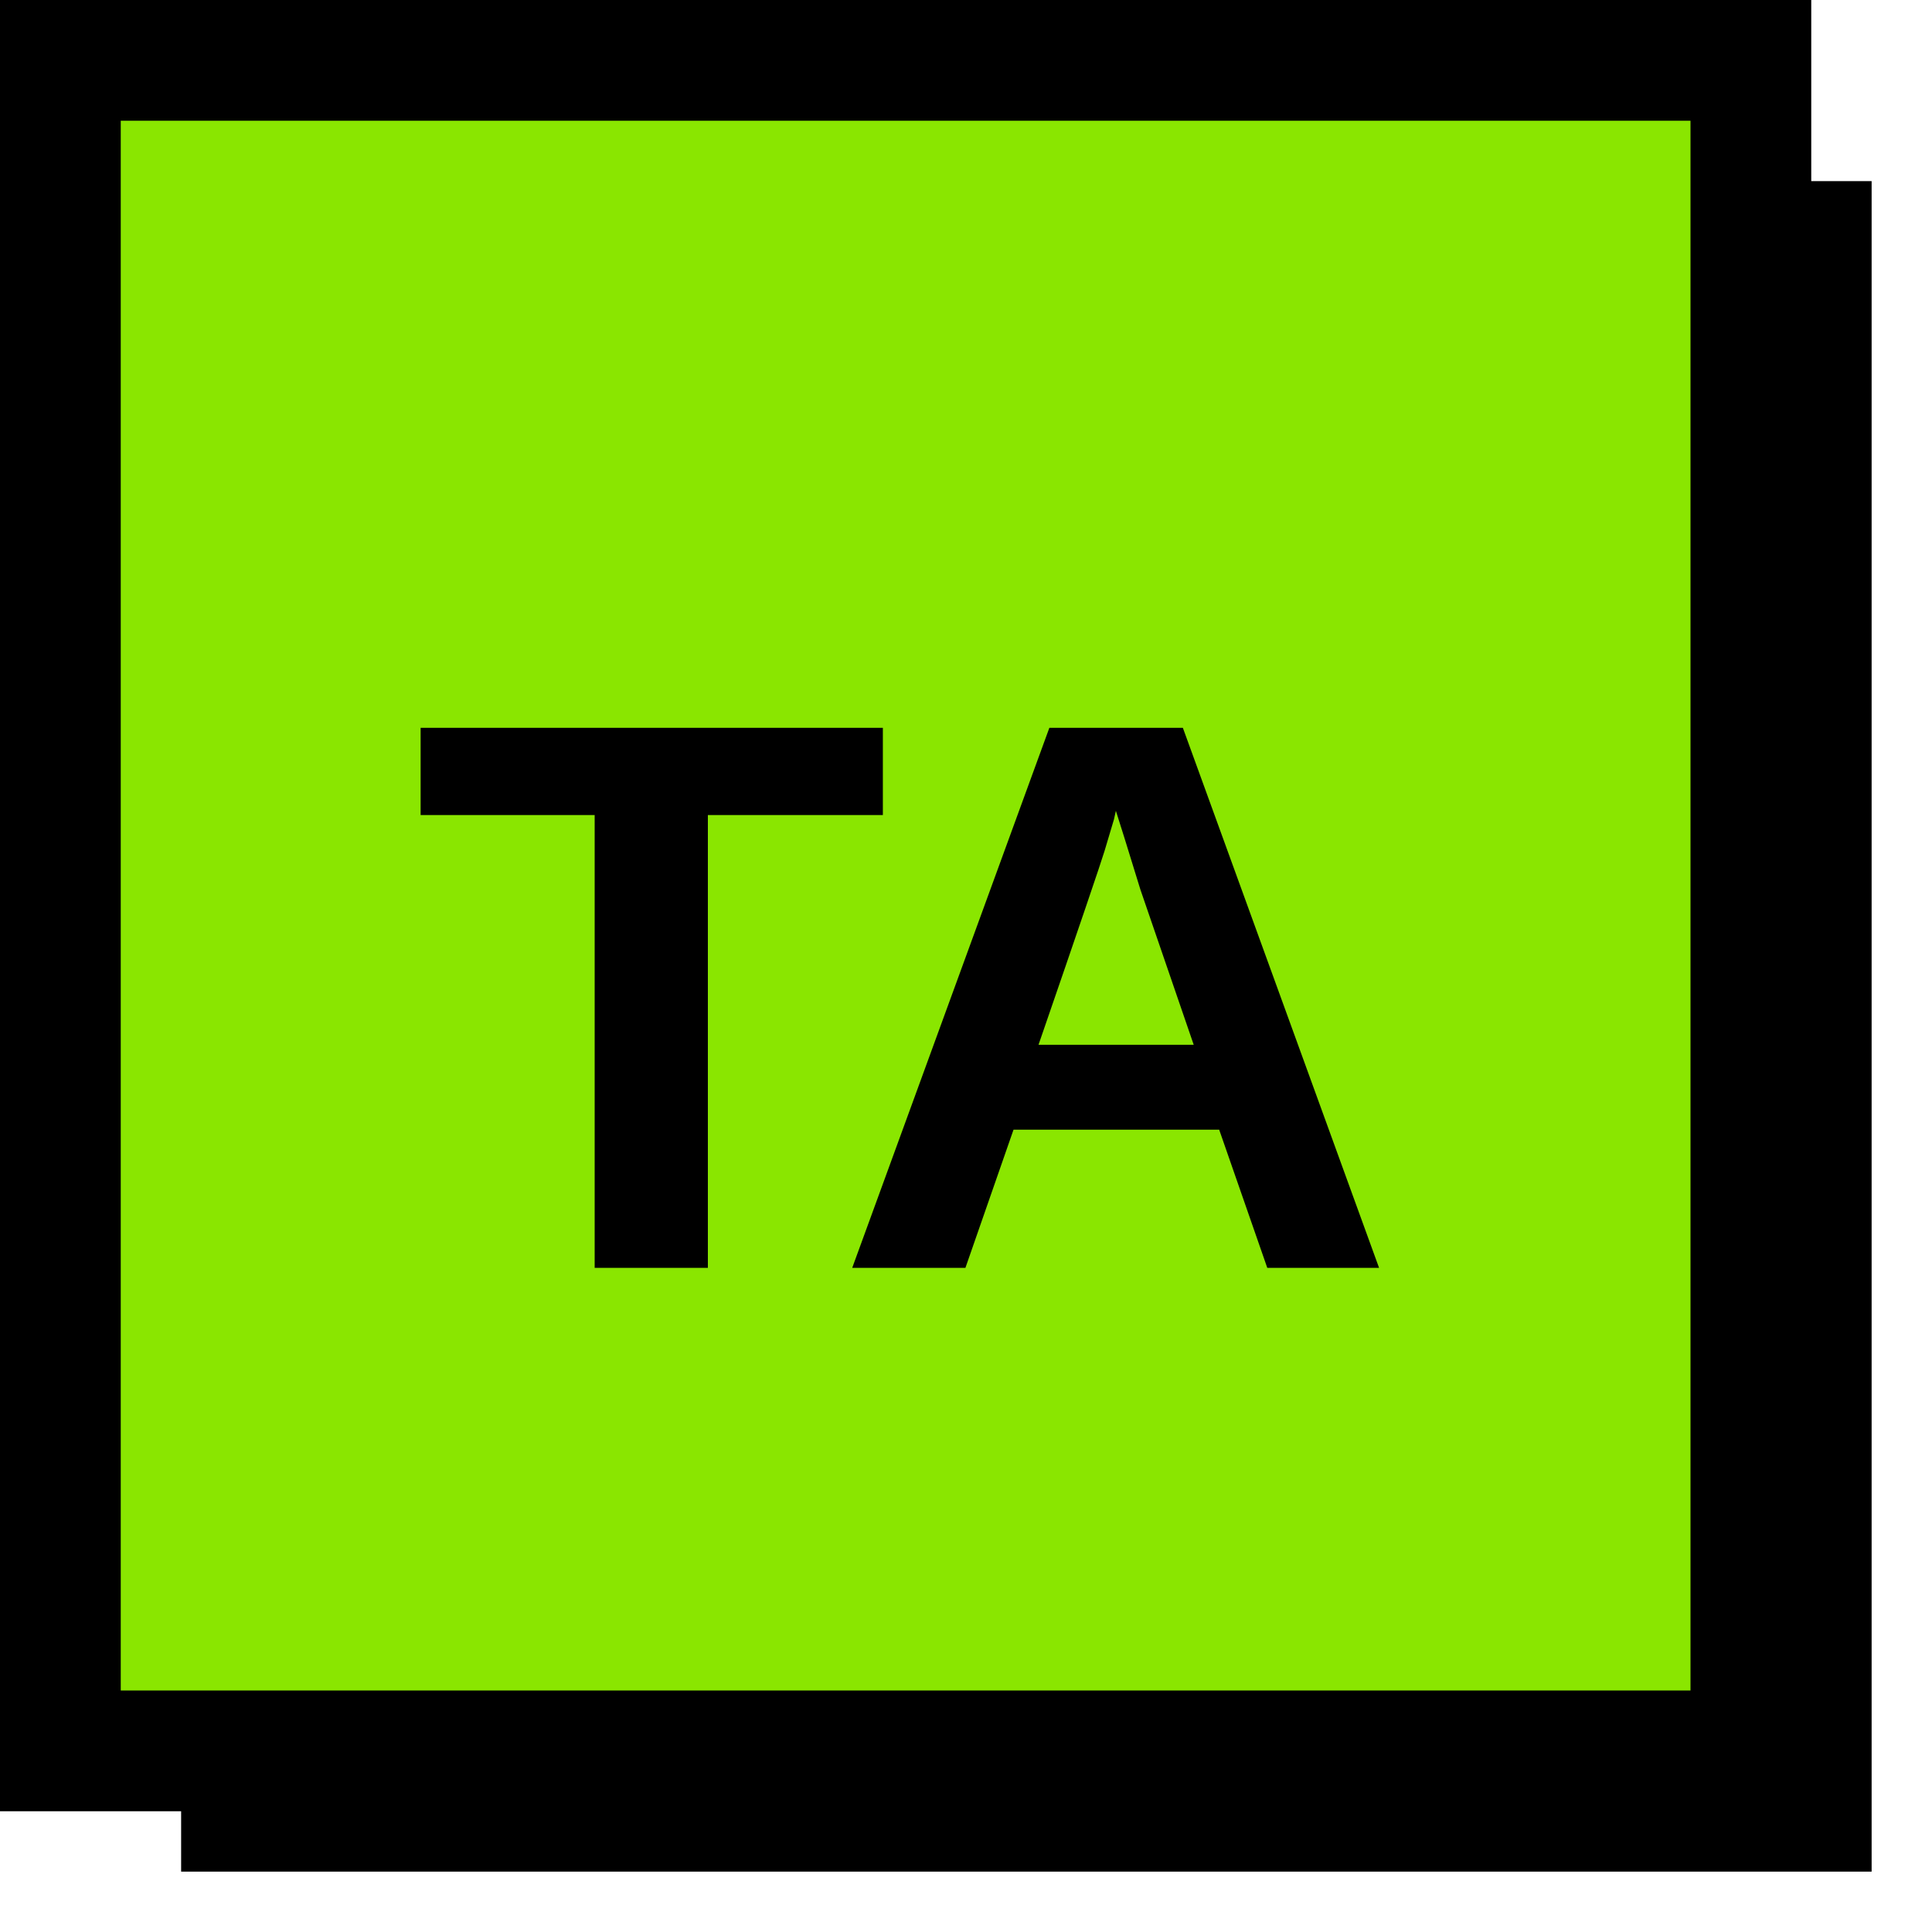
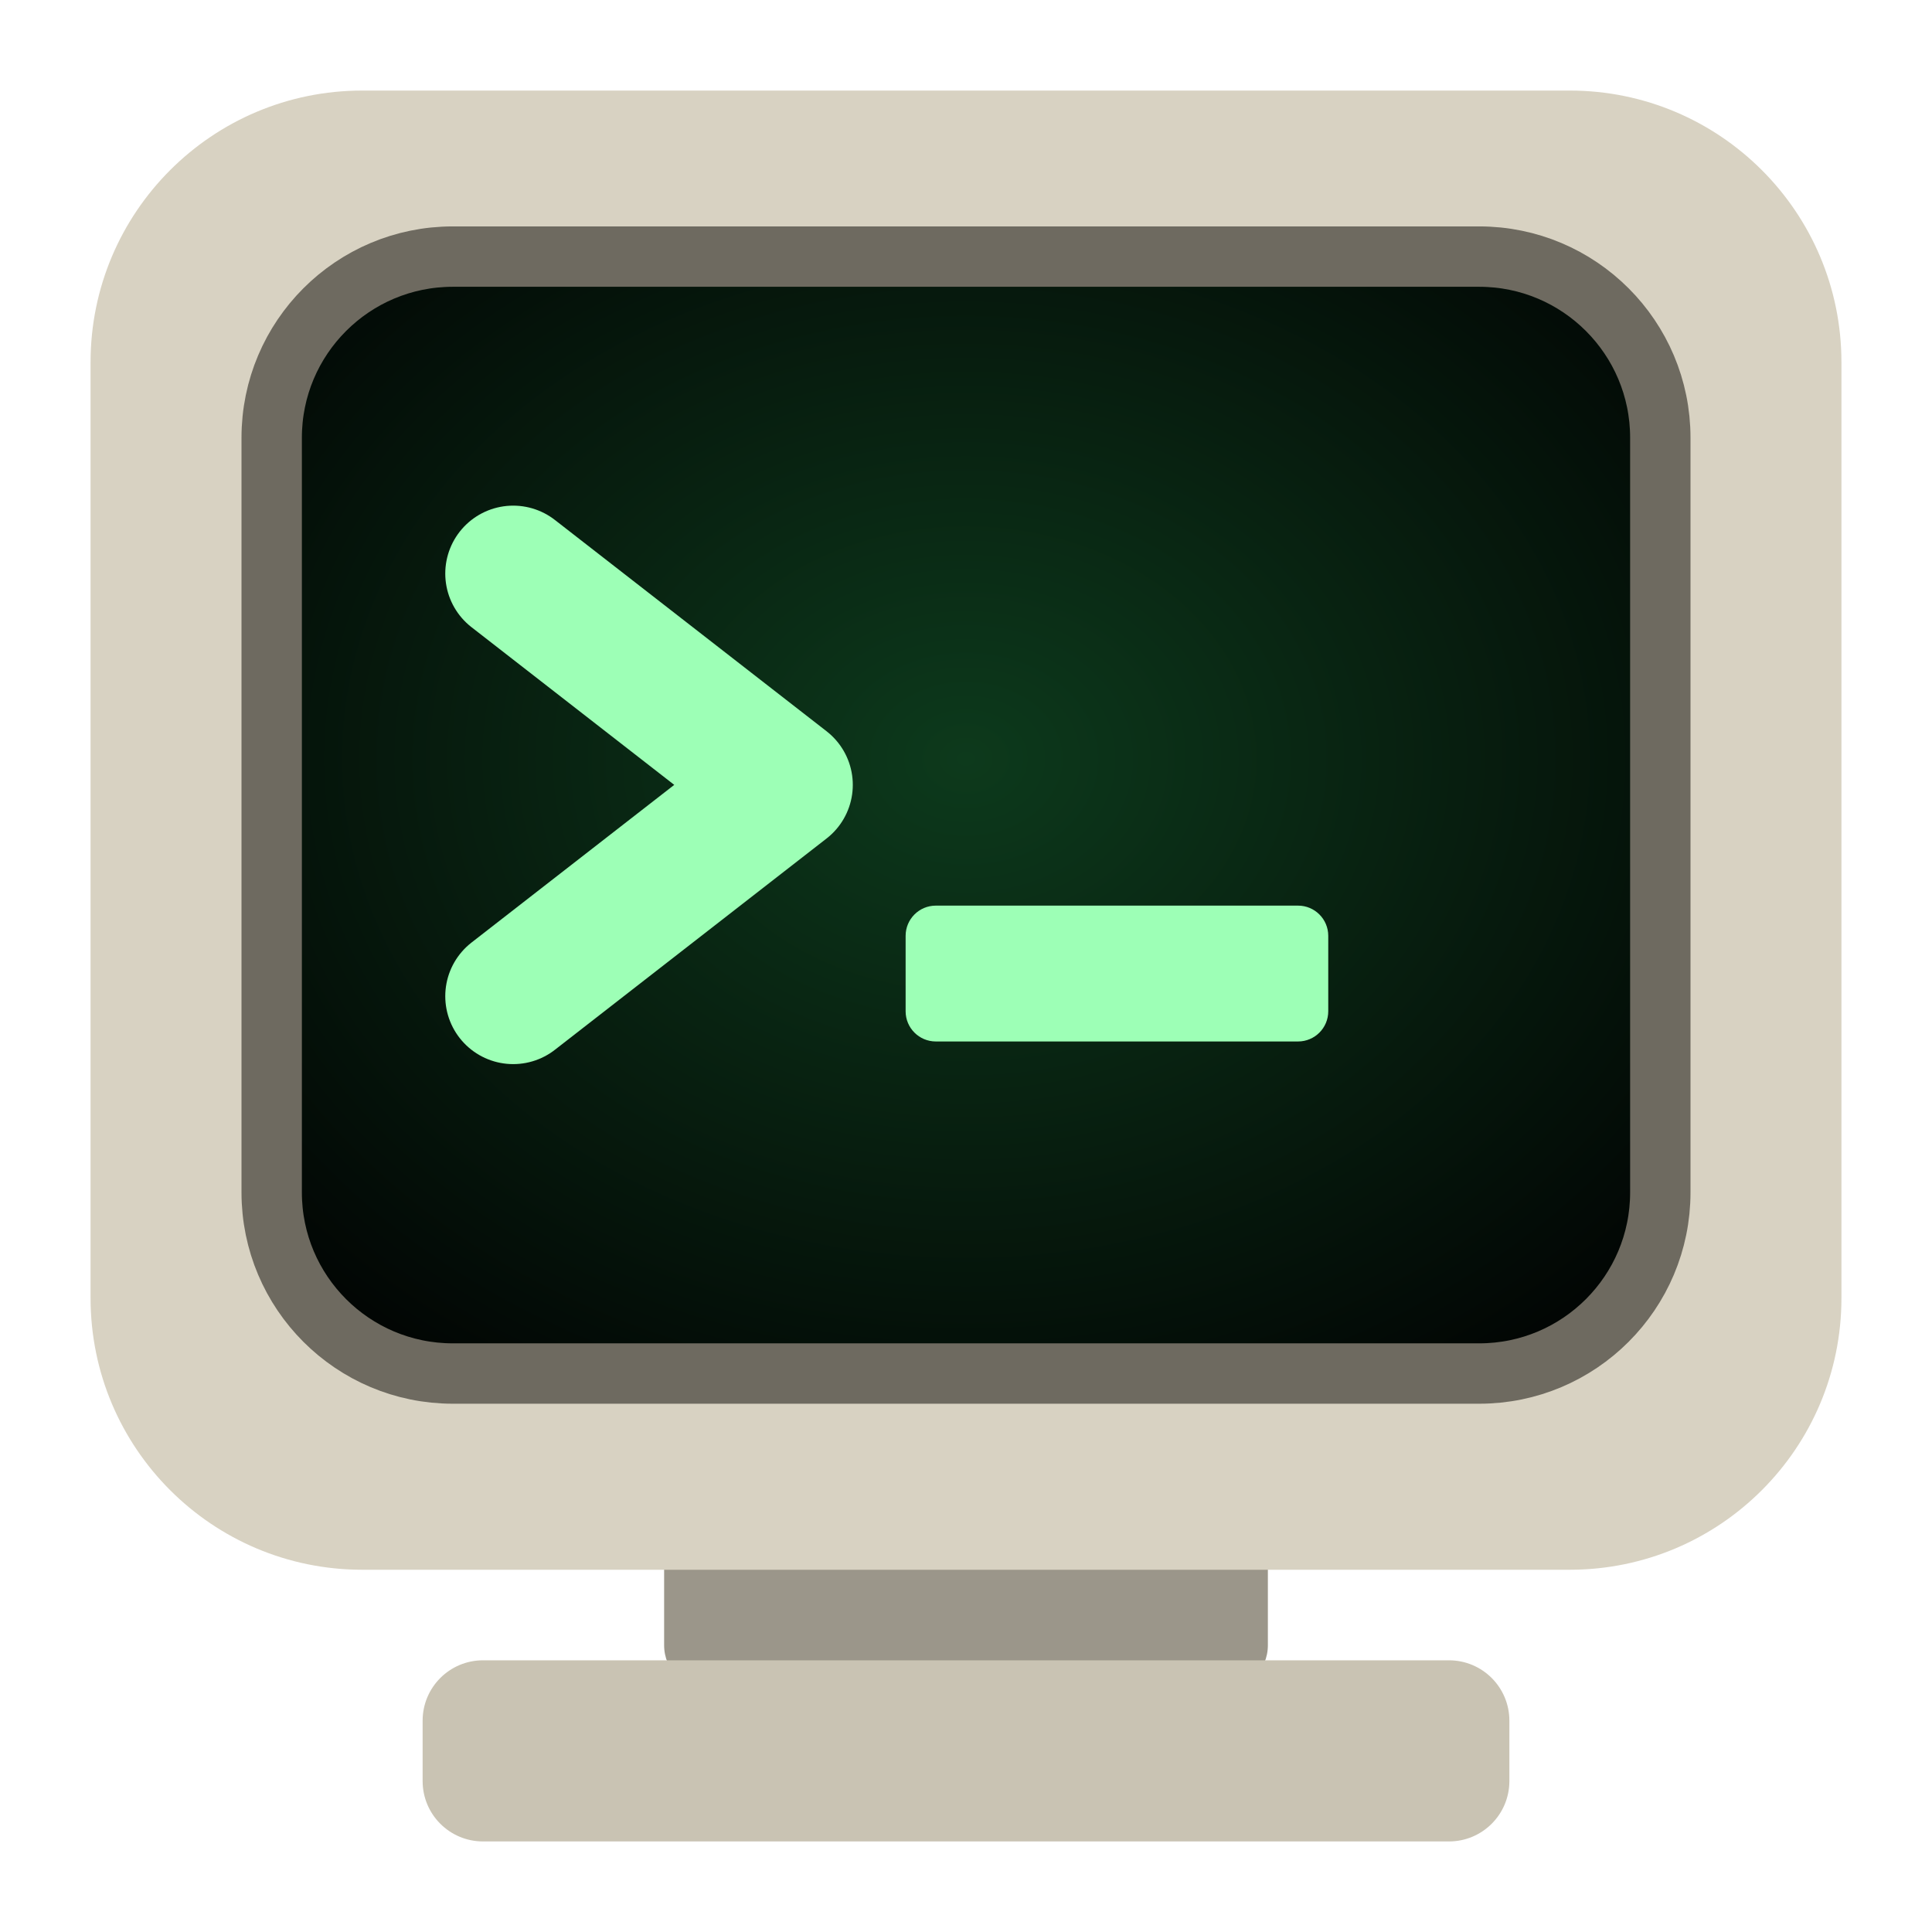
<svg xmlns="http://www.w3.org/2000/svg" viewBox="0 0 64 64">
-   <rect x="6" y="6" width="56" height="56" fill="#000" />
-   <rect x="2" y="2" width="56" height="56" fill="#8ae600" stroke="#000" stroke-width="4" />
-   <text x="30" y="42" font-family="Arial Black,Arial" font-weight="900" font-size="26" text-anchor="middle" fill="#000">TA</text>
+   <defs>
+     <radialGradient id="g" cx="50%" cy="45%" r="65%">
+       <stop offset="0" stop-color="#0d3a1c" />
+       <stop offset="1" stop-color="#020604" />
+     </radialGradient>
+   </defs>
+   <rect x="22" y="50" width="20" height="6" rx="1.5" fill="#9b968a" />
+   <rect x="14" y="55" width="36" height="6" rx="2" fill="#c9c3b3" />
+   <rect x="3" y="3" width="58" height="49" rx="9" fill="#d8d2c2" />
+   <rect x="9" y="8.5" width="46" height="37" rx="6" fill="url(#g)" stroke="#6e6a60" stroke-width="2" />
+   <path d="M17 19 l9 7 l-9 7" fill="none" stroke="#9dffb6" stroke-width="4.5" stroke-linecap="round" stroke-linejoin="round" />
+   <rect x="30" y="30" width="14" height="4.5" rx="1" fill="#9dffb6" />
</svg>
